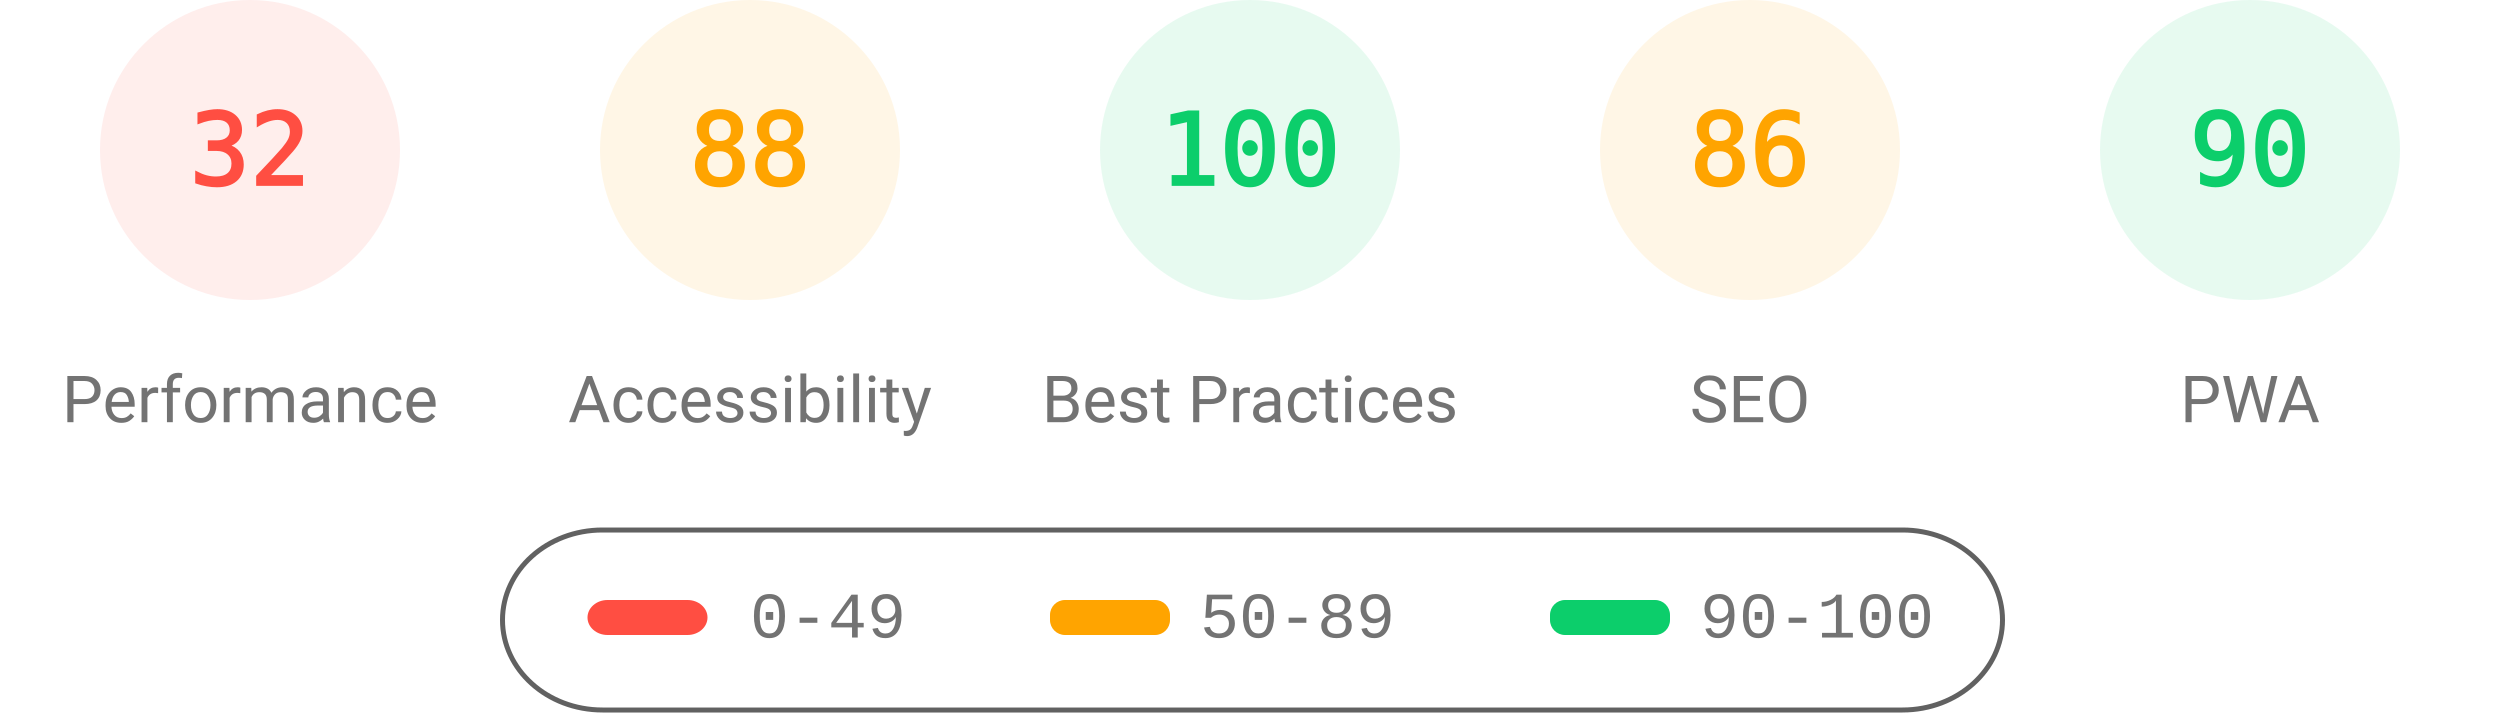
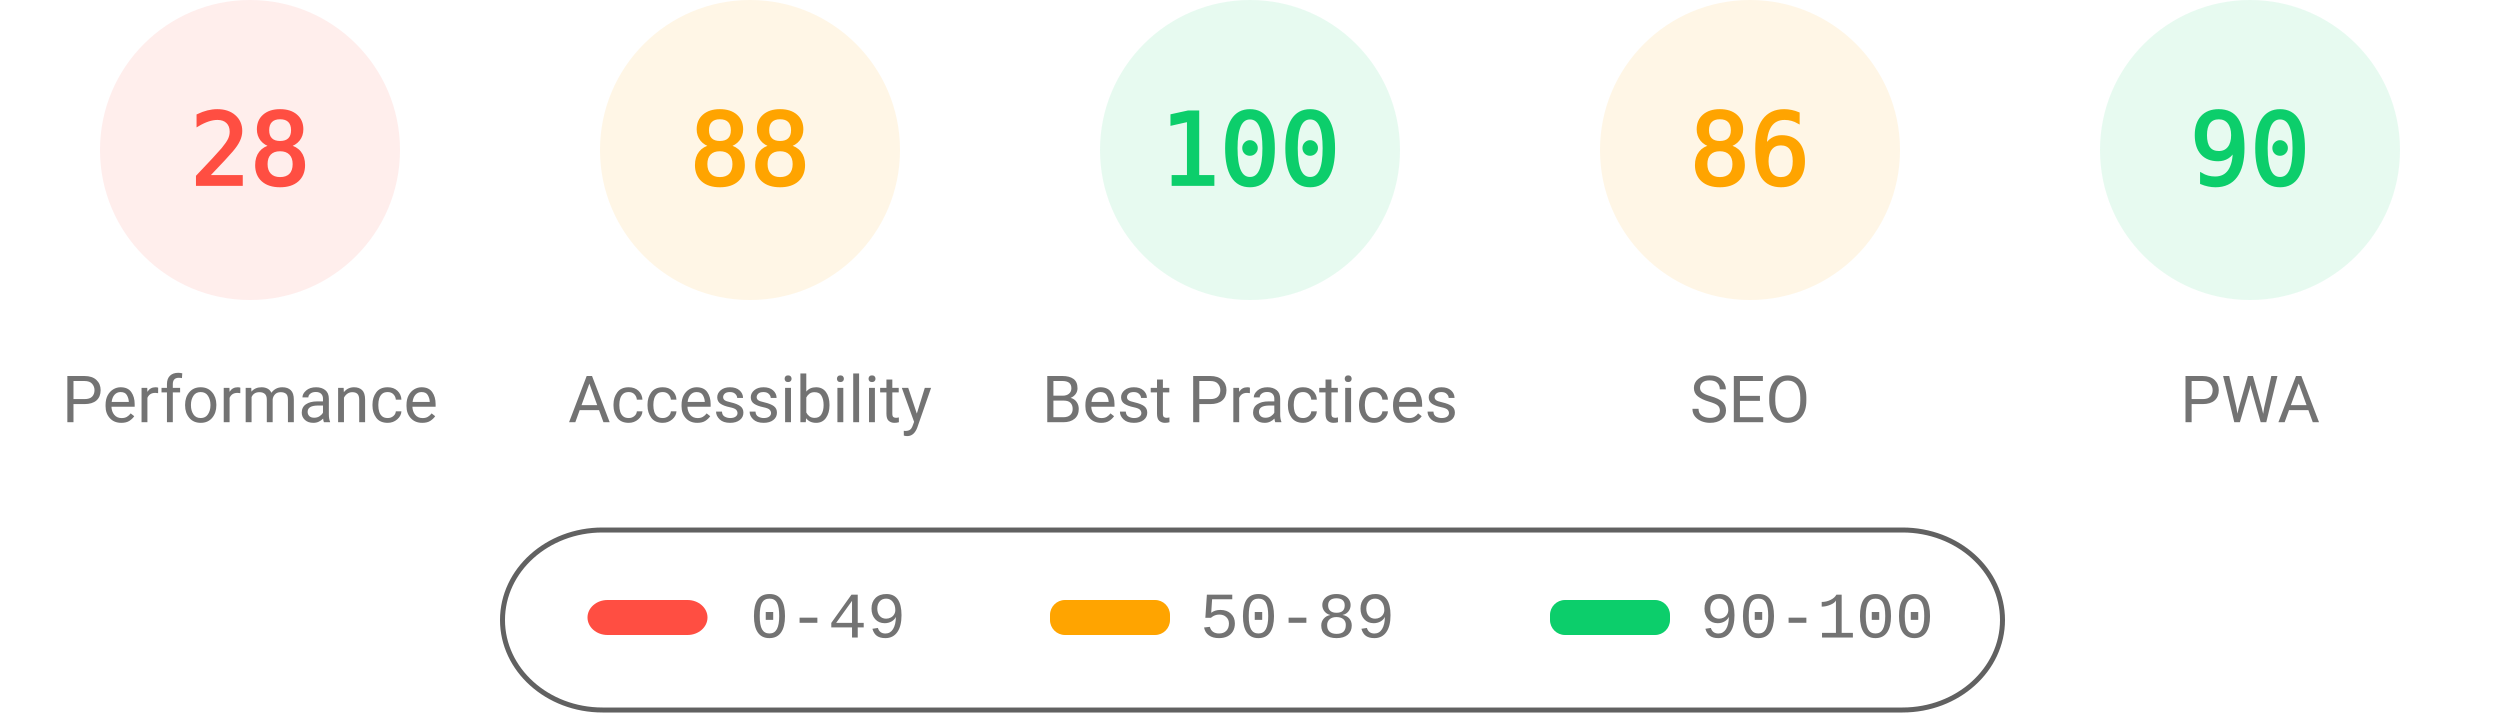
<svg xmlns="http://www.w3.org/2000/svg" fill="none" width="1000" height="285">
  <style>.gauge-base{opacity:.1}.gauge-arc{fill:none;animation-delay:250ms;stroke-linecap:round;transform:rotate(-90deg);transform-origin:100px 60px;animation:load-gauge 1s ease forwards}.guage-text{font-size:40px;font-family:monospace;text-align:center}.guage-red{color:#ff4e42;fill:#ff4e42;stroke:#ff4e42}.guage-orange{color:#ffa400;fill:#ffa400;stroke:#ffa400}.guage-green{color:#0cce6b;fill:#0cce6b;stroke:#0cce6b}.guage-undefined{color:#5c5c5c;fill:#5c5c5c;stroke:#5c5c5c}.guage-title{color:#737373;fill:#737373;stroke:none;font-size:26px;line-height:26px;font-family:Roboto,Halvetica,Arial,sans-serif}@keyframes load-gauge{from{stroke-dasharray:0 352.858}}</style>
  <svg class="guage-div guage-perf guage-red" viewBox="0 0 200 200" width="200" height="200">
    <circle class="gauge-base" r="56" cx="100" cy="60" stroke-width="8" />
-     <circle class="gauge-arc guage-arc-1" r="56" cx="100" cy="60" stroke-width="8" style="stroke-dasharray:112.595,351.858" />
-     <text class="guage-text" x="100" y="60" alignment-baseline="central" dominant-baseline="central" text-anchor="middle">32</text>
+     <circle class="gauge-arc guage-arc-1" r="56" cx="100" cy="60" stroke-width="8" style="stroke-dasharray:98.52,351.858" />
+     <text class="guage-text" x="100" y="60" alignment-baseline="central" dominant-baseline="central" text-anchor="middle">28</text>
    <text class="guage-title" x="100" y="160" alignment-baseline="central" dominant-baseline="central" text-anchor="middle">Performance</text>
  </svg>
  <svg class="guage-div guage-acc guage-orange" viewBox="0 0 200 200" width="200" height="200" x="200">
    <circle class="gauge-base" r="56" cx="100" cy="60" stroke-width="8" />
    <circle class="gauge-arc guage-arc-2" r="56" cx="100" cy="60" stroke-width="8" style="stroke-dasharray:309.635,351.858" />
    <text class="guage-text" x="100" y="60" alignment-baseline="central" dominant-baseline="central" text-anchor="middle">88</text>
    <text class="guage-title" x="100" y="160" alignment-baseline="central" dominant-baseline="central" text-anchor="middle">Accessibility</text>
  </svg>
  <svg class="guage-div guage-best guage-green" viewBox="0 0 200 200" width="200" height="200" x="400">
    <circle class="gauge-base" r="56" cx="100" cy="60" stroke-width="8" />
    <circle class="gauge-arc guage-arc-3" r="56" cx="100" cy="60" stroke-width="8" style="stroke-dasharray:351.858,351.858" />
    <text class="guage-text" x="100" y="60" alignment-baseline="central" dominant-baseline="central" text-anchor="middle">100</text>
    <text class="guage-title" x="100" y="160" alignment-baseline="central" dominant-baseline="central" text-anchor="middle">Best Practices</text>
  </svg>
  <svg class="guage-div guage-seo guage-orange" viewBox="0 0 200 200" width="200" height="200" x="600">
    <circle class="gauge-base" r="56" cx="100" cy="60" stroke-width="8" />
    <circle class="gauge-arc guage-arc-4" r="56" cx="100" cy="60" stroke-width="8" style="stroke-dasharray:302.598,351.858" />
    <text class="guage-text" x="100" y="60" alignment-baseline="central" dominant-baseline="central" text-anchor="middle">86</text>
    <text class="guage-title" x="100" y="160" alignment-baseline="central" dominant-baseline="central" text-anchor="middle">SEO</text>
  </svg>
  <svg class="guage-div guage-pwa guage-green" viewBox="0 0 200 200" width="200" height="200" x="800">
    <circle class="gauge-base" r="56" cx="100" cy="60" stroke-width="8" />
    <circle class="gauge-arc guage-arc-4" r="56" cx="100" cy="60" stroke-width="8" style="stroke-dasharray:316.672,351.858" />
    <text class="guage-text" x="100" y="60" alignment-baseline="central" dominant-baseline="central" text-anchor="middle">90</text>
    <text class="guage-title" x="100" y="160" alignment-baseline="central" dominant-baseline="central" text-anchor="middle">PWA</text>
  </svg>
  <svg width="604" height="76" x="200" y="210">
    <path fill="none" id="canvas_background" d="M-1-1h604v80H-1z" />
    <rect fill-opacity="0" stroke="#616161" stroke-width="2" rx="40" id="svg_2" height="72" width="600" y="2" x="1" fill="#000" />
    <rect stroke="#000" rx="8" id="svg_3" height="14" width="48" y="30" x="35" stroke-opacity="null" stroke-width="0" fill="#ff4e42" />
    <rect stroke="#000" rx="6" id="svg_4" height="14" width="48" y="30" x="220" stroke-opacity="null" stroke-width="0" fill="#ffa400" />
    <rect stroke="#000" rx="6" id="svg_5" height="14" width="48" y="30" x="420" stroke-opacity="null" stroke-width="0" fill="#0cce6b" />
    <text xml:space="preserve" text-anchor="start" font-family="'Courier New', Courier, monospace" font-size="26" id="svg_6" y="45" x="100" stroke-opacity="null" stroke-width="0" stroke="#000" fill="#737373">0-49</text>
    <text xml:space="preserve" text-anchor="start" font-family="'Courier New', Courier, monospace" font-size="26" id="svg_7" y="45" x="280" stroke-opacity="null" stroke-width="0" stroke="#000" fill="#737373">50-89</text>
    <text xml:space="preserve" text-anchor="start" font-family="'Courier New', Courier, monospace" font-size="26" id="svg_8" y="45" x="480" stroke-opacity="null" stroke-width="0" stroke="#000" fill="#737373">90-100</text>
  </svg>
</svg>
